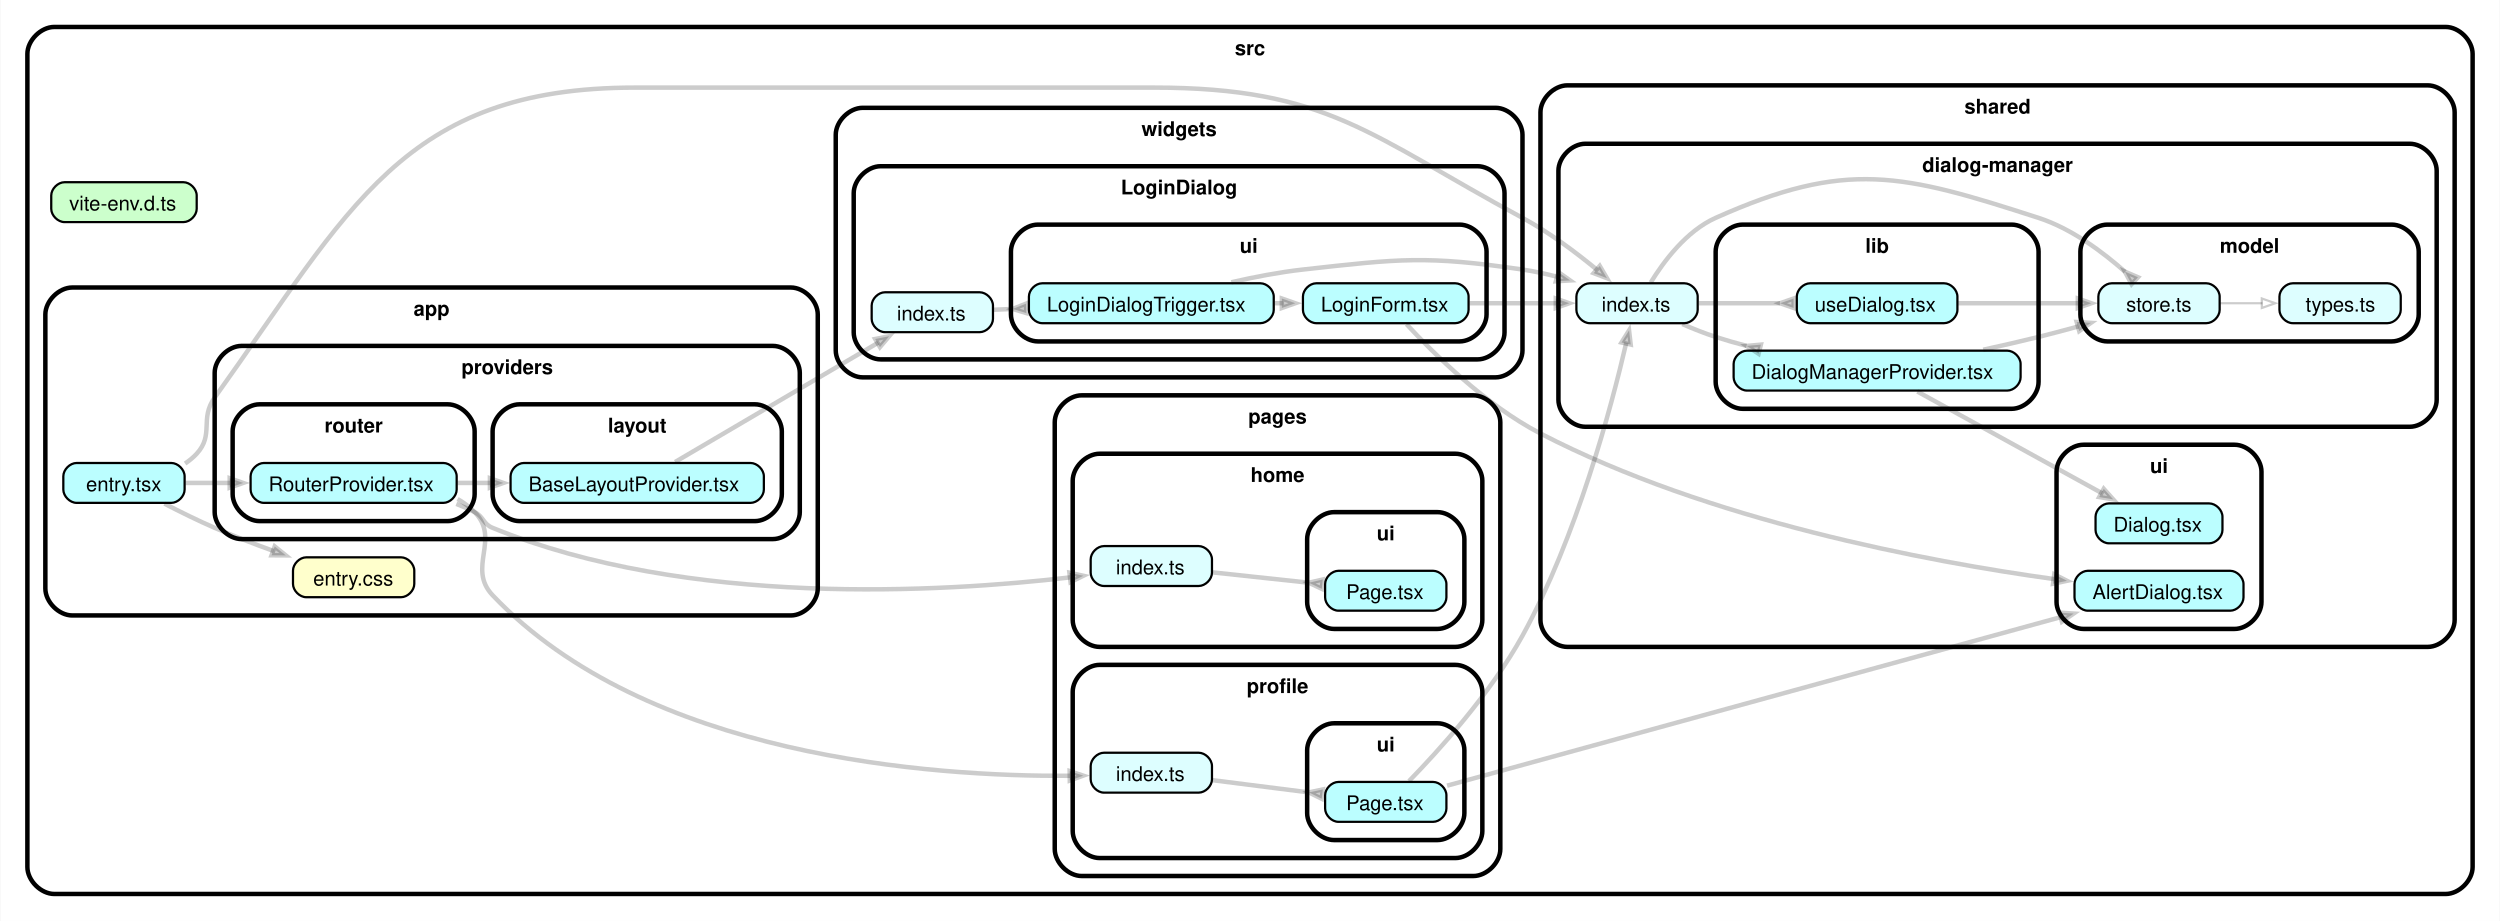
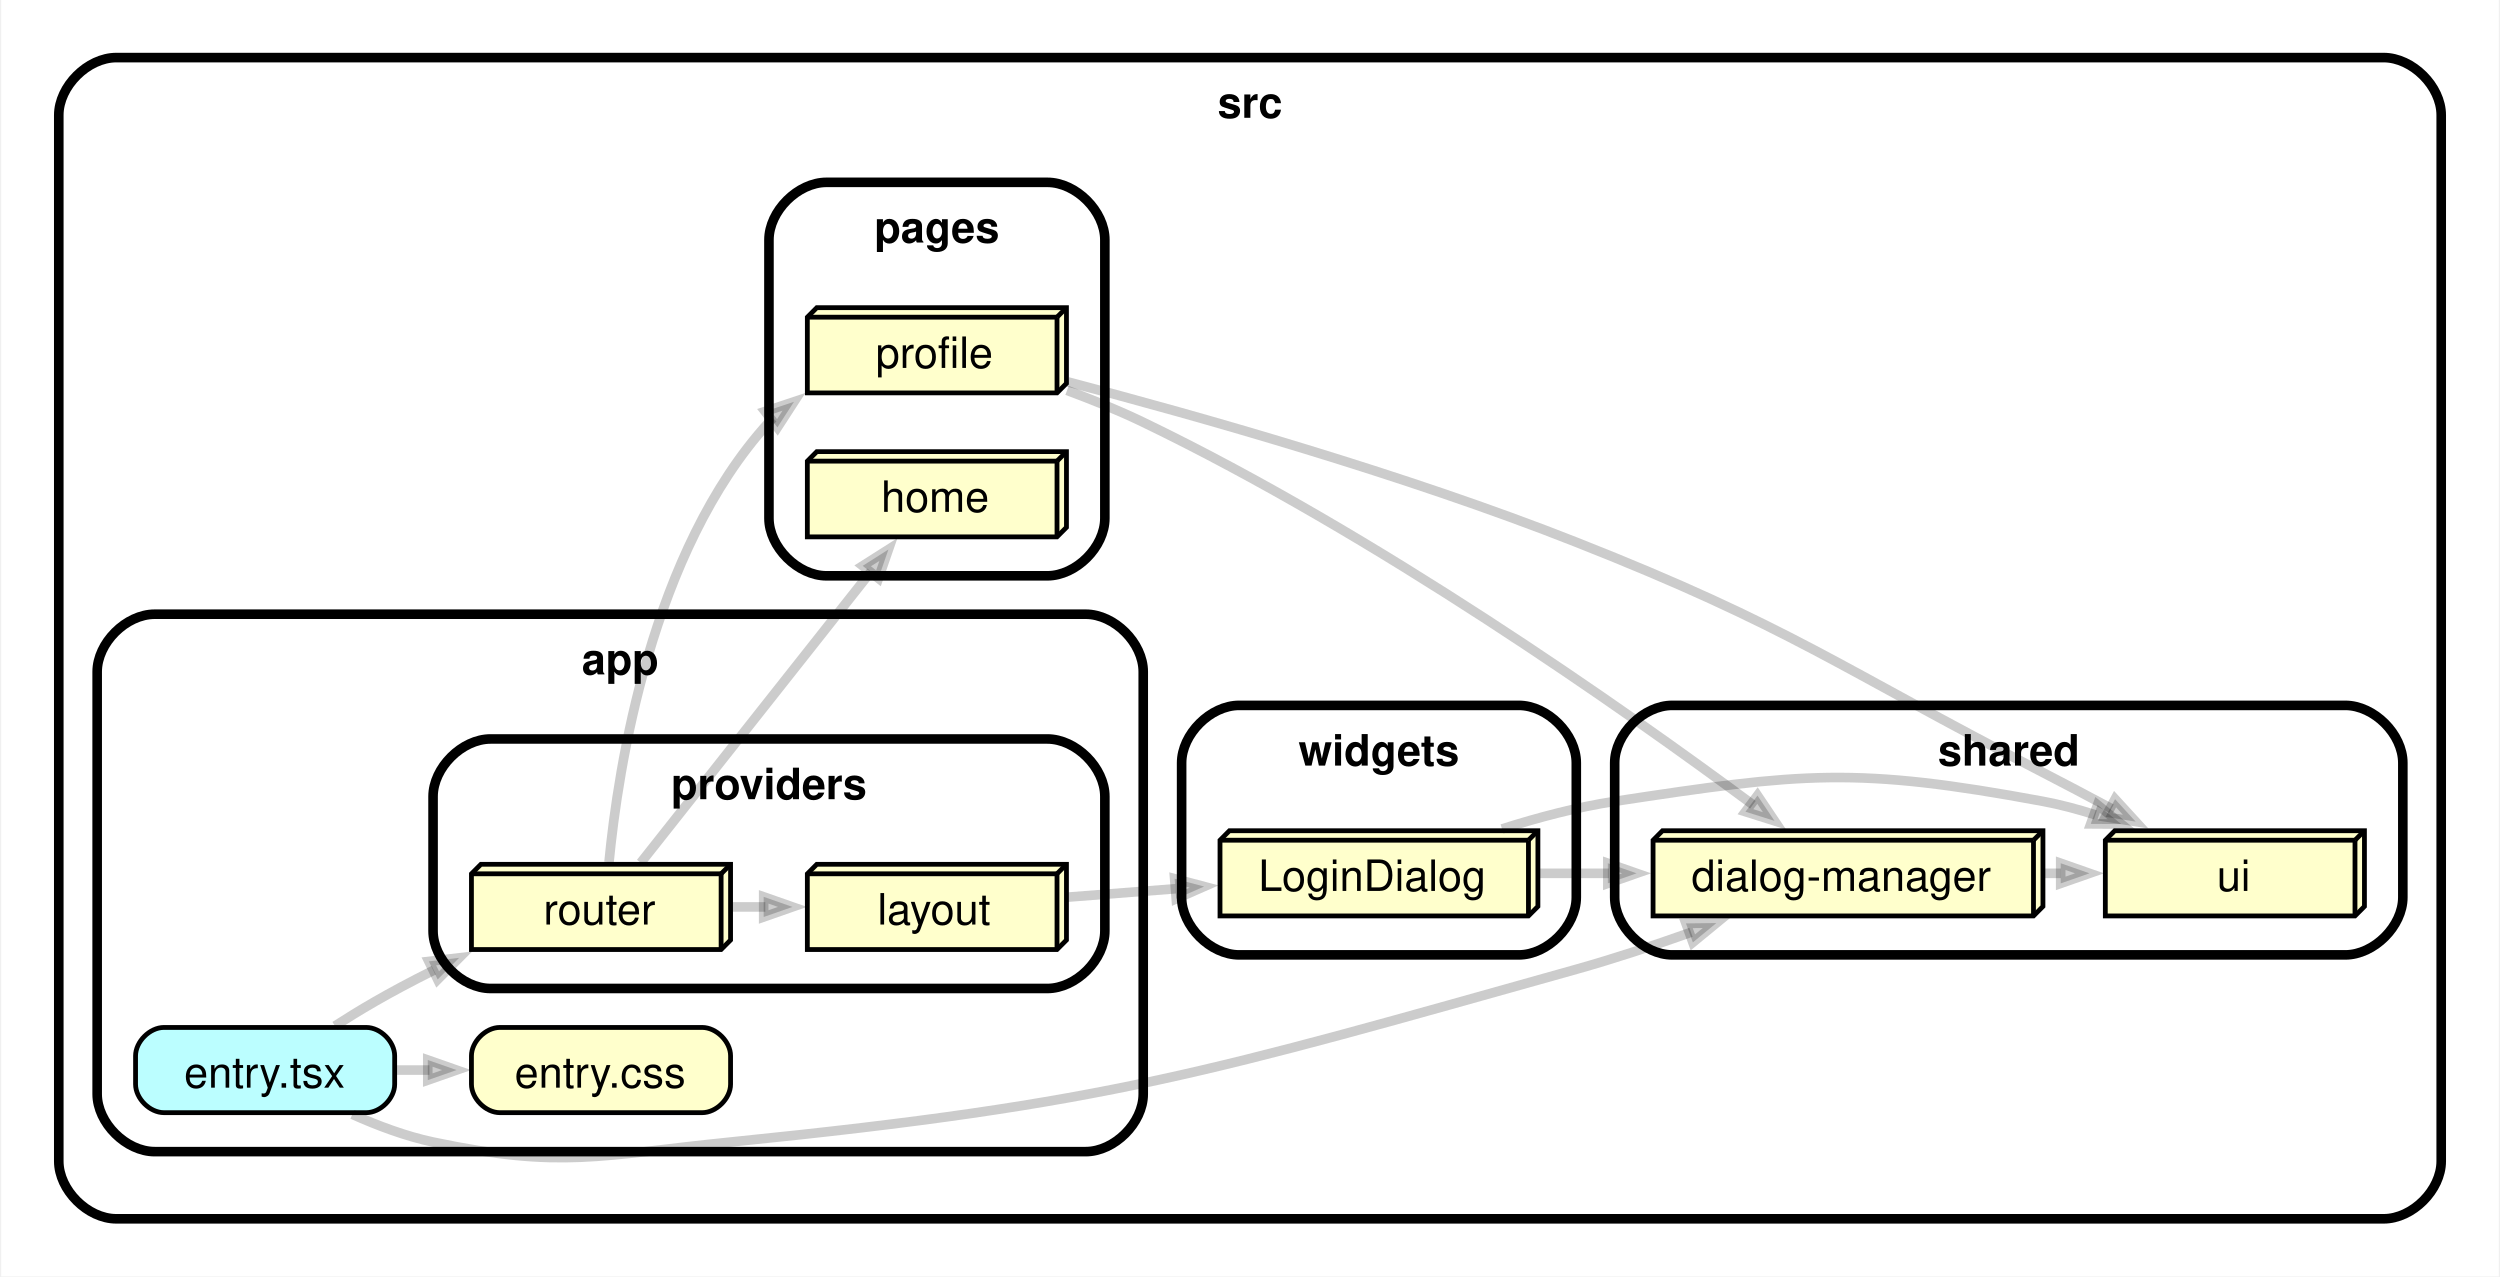
- <svg xmlns="http://www.w3.org/2000/svg" xmlns:xlink="http://www.w3.org/1999/xlink" width="1113pt" height="410pt" viewBox="0.00 0.00 1112.62 410.00">
-   <g id="graph0" class="graph" transform="scale(1 1) rotate(0) translate(4 406)">
-     <polygon fill="white" stroke="none" points="-4,4 -4,-406 1108.62,-406 1108.62,4 -4,4" />
+ <svg xmlns="http://www.w3.org/2000/svg" xmlns:xlink="http://www.w3.org/1999/xlink" width="521pt" height="266pt" viewBox="0.00 0.00 520.50 266.00">
+   <g id="graph0" class="graph" transform="scale(1 1) rotate(0) translate(4 262)">
+     <polygon fill="white" stroke="none" points="-4,4 -4,-262 516.5,-262 516.5,4 -4,4" />
    <g id="clust1" class="cluster">
-       <path fill="#ffffff" stroke="black" stroke-width="2" d="M20,-8C20,-8 1084.62,-8 1084.62,-8 1090.62,-8 1096.62,-14 1096.62,-20 1096.62,-20 1096.62,-382 1096.62,-382 1096.62,-388 1090.62,-394 1084.62,-394 1084.62,-394 20,-394 20,-394 14,-394 8,-388 8,-382 8,-382 8,-20 8,-20 8,-14 14,-8 20,-8" />
-       <text text-anchor="middle" x="552.31" y="-381.45" font-family="Helvetica,sans-Serif" font-weight="bold" font-size="9.00">src</text>
+       <path fill="#ffffff" stroke="black" stroke-width="2" d="M20,-8C20,-8 492.5,-8 492.5,-8 498.5,-8 504.5,-14 504.5,-20 504.5,-20 504.5,-238 504.5,-238 504.5,-244 498.5,-250 492.5,-250 492.5,-250 20,-250 20,-250 14,-250 8,-244 8,-238 8,-238 8,-20 8,-20 8,-14 14,-8 20,-8" />
+       <text text-anchor="middle" x="256.25" y="-237.45" font-family="Helvetica,sans-Serif" font-weight="bold" font-size="9.00">src</text>
    </g>
    <g id="clust2" class="cluster">
-       <path fill="#ffffff" stroke="black" stroke-width="2" d="M28,-132C28,-132 347.88,-132 347.88,-132 353.88,-132 359.88,-138 359.88,-144 359.88,-144 359.88,-266 359.88,-266 359.88,-272 353.88,-278 347.88,-278 347.88,-278 28,-278 28,-278 22,-278 16,-272 16,-266 16,-266 16,-144 16,-144 16,-138 22,-132 28,-132" />
-       <text text-anchor="middle" x="187.94" y="-265.45" font-family="Helvetica,sans-Serif" font-weight="bold" font-size="9.00">app</text>
+       <path fill="#ffffff" stroke="black" stroke-width="2" d="M28,-22C28,-22 222,-22 222,-22 228,-22 234,-28 234,-34 234,-34 234,-122 234,-122 234,-128 228,-134 222,-134 222,-134 28,-134 28,-134 22,-134 16,-128 16,-122 16,-122 16,-34 16,-34 16,-28 22,-22 28,-22" />
+       <text text-anchor="middle" x="125" y="-121.45" font-family="Helvetica,sans-Serif" font-weight="bold" font-size="9.00">app</text>
    </g>
    <g id="clust3" class="cluster">
-       <path fill="#ffffff" stroke="black" stroke-width="2" d="M103.38,-166C103.38,-166 339.88,-166 339.88,-166 345.88,-166 351.88,-172 351.88,-178 351.88,-178 351.88,-240 351.88,-240 351.88,-246 345.88,-252 339.88,-252 339.88,-252 103.37,-252 103.37,-252 97.38,-252 91.38,-246 91.38,-240 91.38,-240 91.38,-178 91.38,-178 91.38,-172 97.38,-166 103.38,-166" />
-       <text text-anchor="middle" x="221.62" y="-239.45" font-family="Helvetica,sans-Serif" font-weight="bold" font-size="9.00">providers</text>
+       <path fill="#ffffff" stroke="black" stroke-width="2" d="M98,-56C98,-56 214,-56 214,-56 220,-56 226,-62 226,-68 226,-68 226,-96 226,-96 226,-102 220,-108 214,-108 214,-108 98,-108 98,-108 92,-108 86,-102 86,-96 86,-96 86,-68 86,-68 86,-62 92,-56 98,-56" />
+       <text text-anchor="middle" x="156" y="-95.45" font-family="Helvetica,sans-Serif" font-weight="bold" font-size="9.00">providers</text>
    </g>
    <g id="clust4" class="cluster">
-       <path fill="#ffffff" stroke="black" stroke-width="2" d="M227.12,-174C227.12,-174 331.88,-174 331.88,-174 337.88,-174 343.88,-180 343.88,-186 343.88,-186 343.88,-214 343.88,-214 343.88,-220 337.88,-226 331.88,-226 331.88,-226 227.12,-226 227.12,-226 221.12,-226 215.12,-220 215.12,-214 215.12,-214 215.12,-186 215.12,-186 215.12,-180 221.12,-174 227.12,-174" />
-       <text text-anchor="middle" x="279.5" y="-213.45" font-family="Helvetica,sans-Serif" font-weight="bold" font-size="9.00">layout</text>
+       <path fill="#ffffff" stroke="black" stroke-width="2" d="M168,-142C168,-142 214,-142 214,-142 220,-142 226,-148 226,-154 226,-154 226,-212 226,-212 226,-218 220,-224 214,-224 214,-224 168,-224 168,-224 162,-224 156,-218 156,-212 156,-212 156,-154 156,-154 156,-148 162,-142 168,-142" />
+       <text text-anchor="middle" x="191" y="-211.45" font-family="Helvetica,sans-Serif" font-weight="bold" font-size="9.00">pages</text>
    </g>
    <g id="clust5" class="cluster">
-       <path fill="#ffffff" stroke="black" stroke-width="2" d="M111.38,-174C111.38,-174 195.12,-174 195.12,-174 201.12,-174 207.12,-180 207.12,-186 207.12,-186 207.12,-214 207.12,-214 207.12,-220 201.12,-226 195.12,-226 195.12,-226 111.38,-226 111.38,-226 105.38,-226 99.38,-220 99.38,-214 99.38,-214 99.38,-186 99.38,-186 99.38,-180 105.38,-174 111.38,-174" />
-       <text text-anchor="middle" x="153.25" y="-213.45" font-family="Helvetica,sans-Serif" font-weight="bold" font-size="9.00">router</text>
+       <path fill="#ffffff" stroke="black" stroke-width="2" d="M344.25,-63C344.25,-63 484.5,-63 484.5,-63 490.5,-63 496.5,-69 496.5,-75 496.5,-75 496.5,-103 496.5,-103 496.5,-109 490.5,-115 484.5,-115 484.5,-115 344.25,-115 344.25,-115 338.25,-115 332.25,-109 332.25,-103 332.25,-103 332.25,-75 332.25,-75 332.25,-69 338.25,-63 344.25,-63" />
+       <text text-anchor="middle" x="414.38" y="-102.45" font-family="Helvetica,sans-Serif" font-weight="bold" font-size="9.00">shared</text>
    </g>
    <g id="clust6" class="cluster">
-       <path fill="#ffffff" stroke="black" stroke-width="2" d="M477.38,-16C477.38,-16 651.75,-16 651.75,-16 657.75,-16 663.75,-22 663.75,-28 663.75,-28 663.75,-218 663.75,-218 663.75,-224 657.75,-230 651.75,-230 651.75,-230 477.38,-230 477.38,-230 471.38,-230 465.38,-224 465.38,-218 465.38,-218 465.38,-28 465.38,-28 465.38,-22 471.38,-16 477.38,-16" />
-       <text text-anchor="middle" x="564.56" y="-217.45" font-family="Helvetica,sans-Serif" font-weight="bold" font-size="9.00">pages</text>
-     </g>
-     <g id="clust7" class="cluster">
-       <path fill="#ffffff" stroke="black" stroke-width="2" d="M485.38,-118C485.38,-118 643.75,-118 643.75,-118 649.75,-118 655.75,-124 655.75,-130 655.75,-130 655.75,-192 655.75,-192 655.75,-198 649.75,-204 643.75,-204 643.75,-204 485.38,-204 485.38,-204 479.38,-204 473.38,-198 473.38,-192 473.38,-192 473.38,-130 473.38,-130 473.38,-124 479.38,-118 485.38,-118" />
-       <text text-anchor="middle" x="564.56" y="-191.45" font-family="Helvetica,sans-Serif" font-weight="bold" font-size="9.00">home</text>
-     </g>
-     <g id="clust8" class="cluster">
-       <path fill="#ffffff" stroke="black" stroke-width="2" d="M589.75,-126C589.75,-126 635.75,-126 635.75,-126 641.75,-126 647.75,-132 647.75,-138 647.75,-138 647.75,-166 647.75,-166 647.75,-172 641.75,-178 635.75,-178 635.75,-178 589.75,-178 589.75,-178 583.75,-178 577.75,-172 577.75,-166 577.75,-166 577.75,-138 577.75,-138 577.75,-132 583.75,-126 589.75,-126" />
-       <text text-anchor="middle" x="612.75" y="-165.45" font-family="Helvetica,sans-Serif" font-weight="bold" font-size="9.00">ui</text>
-     </g>
-     <g id="clust9" class="cluster">
-       <path fill="#ffffff" stroke="black" stroke-width="2" d="M485.38,-24C485.38,-24 643.75,-24 643.75,-24 649.75,-24 655.75,-30 655.75,-36 655.75,-36 655.75,-98 655.75,-98 655.75,-104 649.75,-110 643.75,-110 643.75,-110 485.38,-110 485.38,-110 479.38,-110 473.38,-104 473.38,-98 473.38,-98 473.38,-36 473.38,-36 473.38,-30 479.38,-24 485.38,-24" />
-       <text text-anchor="middle" x="564.56" y="-97.45" font-family="Helvetica,sans-Serif" font-weight="bold" font-size="9.00">profile</text>
-     </g>
-     <g id="clust10" class="cluster">
-       <path fill="#ffffff" stroke="black" stroke-width="2" d="M589.75,-32C589.75,-32 635.75,-32 635.75,-32 641.75,-32 647.75,-38 647.75,-44 647.75,-44 647.75,-72 647.75,-72 647.75,-78 641.75,-84 635.75,-84 635.75,-84 589.75,-84 589.75,-84 583.75,-84 577.75,-78 577.75,-72 577.75,-72 577.75,-44 577.75,-44 577.75,-38 583.75,-32 589.75,-32" />
-       <text text-anchor="middle" x="612.75" y="-71.45" font-family="Helvetica,sans-Serif" font-weight="bold" font-size="9.00">ui</text>
-     </g>
-     <g id="clust11" class="cluster">
-       <path fill="#ffffff" stroke="black" stroke-width="2" d="M693.62,-118C693.62,-118 1076.62,-118 1076.62,-118 1082.62,-118 1088.62,-124 1088.62,-130 1088.62,-130 1088.62,-356 1088.62,-356 1088.62,-362 1082.62,-368 1076.62,-368 1076.62,-368 693.62,-368 693.62,-368 687.62,-368 681.62,-362 681.62,-356 681.62,-356 681.62,-130 681.62,-130 681.62,-124 687.62,-118 693.62,-118" />
-       <text text-anchor="middle" x="885.12" y="-355.45" font-family="Helvetica,sans-Serif" font-weight="bold" font-size="9.00">shared</text>
-     </g>
-     <g id="clust12" class="cluster">
-       <path fill="#ffffff" stroke="black" stroke-width="2" d="M701.62,-216C701.62,-216 1068.62,-216 1068.62,-216 1074.62,-216 1080.62,-222 1080.62,-228 1080.62,-228 1080.62,-330 1080.62,-330 1080.62,-336 1074.62,-342 1068.62,-342 1068.62,-342 701.62,-342 701.62,-342 695.62,-342 689.62,-336 689.62,-330 689.62,-330 689.62,-228 689.62,-228 689.62,-222 695.62,-216 701.62,-216" />
-       <text text-anchor="middle" x="885.12" y="-329.45" font-family="Helvetica,sans-Serif" font-weight="bold" font-size="9.00">dialog-manager</text>
-     </g>
-     <g id="clust13" class="cluster">
-       <path fill="#ffffff" stroke="black" stroke-width="2" d="M771.62,-224C771.62,-224 891.38,-224 891.38,-224 897.38,-224 903.38,-230 903.38,-236 903.38,-236 903.38,-294 903.38,-294 903.38,-300 897.38,-306 891.38,-306 891.38,-306 771.62,-306 771.62,-306 765.62,-306 759.62,-300 759.62,-294 759.62,-294 759.62,-236 759.62,-236 759.62,-230 765.62,-224 771.62,-224" />
-       <text text-anchor="middle" x="831.5" y="-293.45" font-family="Helvetica,sans-Serif" font-weight="bold" font-size="9.00">lib</text>
-     </g>
-     <g id="clust14" class="cluster">
-       <path fill="#ffffff" stroke="black" stroke-width="2" d="M934,-254C934,-254 1060.62,-254 1060.62,-254 1066.62,-254 1072.62,-260 1072.62,-266 1072.62,-266 1072.62,-294 1072.62,-294 1072.62,-300 1066.62,-306 1060.62,-306 1060.62,-306 934,-306 934,-306 928,-306 922,-300 922,-294 922,-294 922,-266 922,-266 922,-260 928,-254 934,-254" />
-       <text text-anchor="middle" x="997.31" y="-293.45" font-family="Helvetica,sans-Serif" font-weight="bold" font-size="9.00">model</text>
-     </g>
-     <g id="clust15" class="cluster">
-       <path fill="#ffffff" stroke="black" stroke-width="2" d="M923.38,-126C923.38,-126 990.62,-126 990.62,-126 996.62,-126 1002.62,-132 1002.62,-138 1002.62,-138 1002.62,-196 1002.62,-196 1002.62,-202 996.62,-208 990.62,-208 990.62,-208 923.38,-208 923.38,-208 917.38,-208 911.38,-202 911.38,-196 911.38,-196 911.38,-138 911.38,-138 911.38,-132 917.38,-126 923.38,-126" />
-       <text text-anchor="middle" x="957" y="-195.45" font-family="Helvetica,sans-Serif" font-weight="bold" font-size="9.00">ui</text>
-     </g>
-     <g id="clust16" class="cluster">
-       <path fill="#ffffff" stroke="black" stroke-width="2" d="M379.88,-238C379.88,-238 661.62,-238 661.62,-238 667.62,-238 673.62,-244 673.62,-250 673.62,-250 673.62,-346 673.62,-346 673.62,-352 667.62,-358 661.62,-358 661.62,-358 379.88,-358 379.88,-358 373.88,-358 367.88,-352 367.88,-346 367.88,-346 367.88,-250 367.88,-250 367.88,-244 373.88,-238 379.88,-238" />
-       <text text-anchor="middle" x="520.75" y="-345.45" font-family="Helvetica,sans-Serif" font-weight="bold" font-size="9.00">widgets</text>
-     </g>
-     <g id="clust17" class="cluster">
-       <path fill="#ffffff" stroke="black" stroke-width="2" d="M387.88,-246C387.88,-246 653.62,-246 653.62,-246 659.62,-246 665.62,-252 665.62,-258 665.62,-258 665.62,-320 665.62,-320 665.62,-326 659.62,-332 653.62,-332 653.62,-332 387.88,-332 387.88,-332 381.88,-332 375.88,-326 375.88,-320 375.88,-320 375.88,-258 375.88,-258 375.88,-252 381.88,-246 387.88,-246" />
-       <text text-anchor="middle" x="520.75" y="-319.45" font-family="Helvetica,sans-Serif" font-weight="bold" font-size="9.00">LoginDialog</text>
-     </g>
-     <g id="clust18" class="cluster">
-       <path fill="#ffffff" stroke="black" stroke-width="2" d="M457.88,-254C457.88,-254 645.62,-254 645.62,-254 651.62,-254 657.62,-260 657.62,-266 657.62,-266 657.62,-294 657.62,-294 657.62,-300 651.62,-306 645.62,-306 645.62,-306 457.88,-306 457.88,-306 451.88,-306 445.88,-300 445.88,-294 445.88,-294 445.88,-266 445.88,-266 445.88,-260 451.88,-254 457.88,-254" />
-       <text text-anchor="middle" x="551.75" y="-293.45" font-family="Helvetica,sans-Serif" font-weight="bold" font-size="9.00">ui</text>
+       <path fill="#ffffff" stroke="black" stroke-width="2" d="M254,-63C254,-63 312.25,-63 312.25,-63 318.25,-63 324.25,-69 324.25,-75 324.25,-75 324.25,-103 324.25,-103 324.25,-109 318.25,-115 312.25,-115 312.25,-115 254,-115 254,-115 248,-115 242,-109 242,-103 242,-103 242,-75 242,-75 242,-69 248,-63 254,-63" />
+       <text text-anchor="middle" x="283.12" y="-102.45" font-family="Helvetica,sans-Serif" font-weight="bold" font-size="9.00">widgets</text>
    </g>
    <g id="node1" class="node">
      <g id="a_node1">
        <a xlink:href="src/app/entry.css" xlink:title="entry.css">
-           <path fill="#ffffcc" stroke="black" d="M174.33,-157.88C174.33,-157.88 132.17,-157.88 132.17,-157.88 129.21,-157.88 126.25,-154.92 126.25,-151.96 126.25,-151.96 126.25,-146.04 126.25,-146.04 126.25,-143.08 129.21,-140.12 132.17,-140.12 132.17,-140.12 174.33,-140.12 174.33,-140.12 177.29,-140.12 180.25,-143.08 180.25,-146.04 180.25,-146.04 180.25,-151.96 180.25,-151.96 180.25,-154.92 177.29,-157.88 174.33,-157.88" />
-           <text text-anchor="start" x="135.25" y="-145.32" font-family="Helvetica,sans-Serif" font-size="9.00">entry.css</text>
+           <path fill="#ffffcc" stroke="black" d="M142.08,-47.88C142.08,-47.88 99.92,-47.88 99.92,-47.88 96.96,-47.88 94,-44.92 94,-41.96 94,-41.96 94,-36.04 94,-36.04 94,-33.08 96.96,-30.12 99.92,-30.12 99.92,-30.12 142.08,-30.12 142.08,-30.12 145.04,-30.12 148,-33.08 148,-36.04 148,-36.04 148,-41.96 148,-41.96 148,-44.92 145.04,-47.88 142.08,-47.88" />
+           <text text-anchor="start" x="103" y="-35.33" font-family="Helvetica,sans-Serif" font-size="9.00">entry.css</text>
        </a>
      </g>
    </g>
    <g id="node2" class="node">
      <g id="a_node2">
        <a xlink:href="src/app/entry.tsx" xlink:title="entry.tsx">
-           <path fill="#bbfeff" stroke="black" d="M72.08,-199.88C72.08,-199.88 29.92,-199.88 29.92,-199.88 26.96,-199.88 24,-196.92 24,-193.96 24,-193.96 24,-188.04 24,-188.04 24,-185.08 26.96,-182.12 29.92,-182.12 29.92,-182.12 72.08,-182.12 72.08,-182.12 75.04,-182.12 78,-185.08 78,-188.04 78,-188.04 78,-193.96 78,-193.96 78,-196.92 75.04,-199.88 72.08,-199.88" />
-           <text text-anchor="start" x="34.12" y="-187.32" font-family="Helvetica,sans-Serif" font-size="9.00">entry.tsx</text>
+           <path fill="#bbfeff" stroke="black" d="M72.08,-47.88C72.08,-47.88 29.92,-47.88 29.92,-47.88 26.96,-47.88 24,-44.92 24,-41.96 24,-41.96 24,-36.04 24,-36.04 24,-33.08 26.96,-30.12 29.92,-30.12 29.92,-30.12 72.08,-30.12 72.08,-30.12 75.04,-30.12 78,-33.08 78,-36.04 78,-36.04 78,-41.96 78,-41.96 78,-44.92 75.04,-47.88 72.08,-47.88" />
+           <text text-anchor="start" x="34.12" y="-35.33" font-family="Helvetica,sans-Serif" font-size="9.00">entry.tsx</text>
        </a>
      </g>
    </g>
    <g id="edge1" class="edge">
-       <path fill="none" stroke="#000000" stroke-width="2" stroke-opacity="0.2" d="M69.03,-181.77C75.88,-178.21 83.92,-174.23 91.38,-171 99.73,-167.39 108.89,-163.86 117.51,-160.72" />
-       <polygon fill="#000000" fill-opacity="0.2" stroke="#000000" stroke-width="2" stroke-opacity="0.2" points="118.11,-162.74 123.05,-158.74 116.7,-158.78 118.11,-162.74" />
+       <path fill="none" stroke="#000000" stroke-width="2" stroke-opacity="0.2" d="M78.49,-39C80.7,-39 82.97,-39 85.24,-39" />
+       <polygon fill="#000000" fill-opacity="0.2" stroke="#000000" stroke-width="2" stroke-opacity="0.2" points="84.9,-41.1 90.9,-39 84.9,-36.9 84.9,-41.1" />
    </g>
    <g id="node3" class="node">
      <g id="a_node3">
-         <a xlink:href="src/app/providers/router/RouterProvider.tsx" xlink:title="RouterProvider.tsx">
-           <path fill="#bbfeff" stroke="black" d="M193.21,-199.88C193.21,-199.88 113.29,-199.88 113.29,-199.88 110.33,-199.88 107.38,-196.92 107.38,-193.96 107.38,-193.96 107.38,-188.04 107.38,-188.04 107.38,-185.08 110.33,-182.12 113.29,-182.12 113.29,-182.12 193.21,-182.12 193.21,-182.12 196.17,-182.12 199.12,-185.08 199.12,-188.04 199.12,-188.04 199.12,-193.96 199.12,-193.96 199.12,-196.92 196.17,-199.88 193.21,-199.88" />
-           <text text-anchor="start" x="115.38" y="-187.32" font-family="Helvetica,sans-Serif" font-size="9.00">RouterProvider.tsx</text>
+         <a xlink:href="src/app/providers/router/" xlink:title="router">
+           <polygon fill="#ffffcc" stroke="black" points="148,-81.88 95.97,-81.88 94,-79.9 94,-64.12 146.03,-64.12 148,-66.1 148,-81.88" />
+           <polyline fill="none" stroke="black" points="146.03,-79.9 94,-79.9" />
+           <polyline fill="none" stroke="black" points="146.03,-79.9 146.03,-64.12" />
+           <polyline fill="none" stroke="black" points="146.03,-79.9 148,-81.88" />
+           <text text-anchor="start" x="109" y="-69.33" font-family="Helvetica,sans-Serif" font-size="9.00">router</text>
        </a>
      </g>
    </g>
    <g id="edge2" class="edge">
-       <path fill="none" stroke="#000000" stroke-width="2" stroke-opacity="0.2" d="M78.34,-191C84.54,-191 91.37,-191 98.3,-191" />
-       <polygon fill="#000000" fill-opacity="0.2" stroke="#000000" stroke-width="2" stroke-opacity="0.2" points="98.07,-193.1 104.07,-191 98.07,-188.9 98.07,-193.1" />
+       <path fill="none" stroke="#000000" stroke-width="2" stroke-opacity="0.2" d="M65.56,-48.19C70.47,-51.34 76.2,-54.84 86.14,-59.81" />
+       <polygon fill="#000000" fill-opacity="0.2" stroke="#000000" stroke-width="2" stroke-opacity="0.2" points="85.12,-61.65 91.44,-62.39 86.96,-57.88 85.12,-61.65" />
    </g>
    <g id="node4" class="node">
      <g id="a_node4">
-         <a xlink:href="src/shared/dialog-manager/index.ts" xlink:title="index.ts">
-           <path fill="#ddfeff" stroke="black" d="M745.71,-279.88C745.71,-279.88 703.54,-279.88 703.54,-279.88 700.58,-279.88 697.62,-276.92 697.62,-273.96 697.62,-273.96 697.62,-268.04 697.62,-268.04 697.62,-265.08 700.58,-262.12 703.54,-262.12 703.54,-262.12 745.71,-262.12 745.71,-262.12 748.67,-262.12 751.62,-265.08 751.62,-268.04 751.62,-268.04 751.62,-273.96 751.62,-273.96 751.62,-276.92 748.67,-279.88 745.71,-279.88" />
-           <text text-anchor="start" x="708.88" y="-267.32" font-family="Helvetica,sans-Serif" font-size="9.00">index.ts</text>
+         <a xlink:href="src/shared/dialog-manager/" xlink:title="dialog-manager">
+           <polygon fill="#ffffcc" stroke="black" points="421.5,-88.88 342.22,-88.88 340.25,-86.9 340.25,-71.12 419.53,-71.12 421.5,-73.1 421.5,-88.88" />
+           <polyline fill="none" stroke="black" points="419.53,-86.9 340.25,-86.9" />
+           <polyline fill="none" stroke="black" points="419.53,-86.9 419.53,-71.12" />
+           <polyline fill="none" stroke="black" points="419.53,-86.9 421.5,-88.88" />
+           <text text-anchor="start" x="348.25" y="-76.33" font-family="Helvetica,sans-Serif" font-size="9.00">dialog-manager</text>
        </a>
      </g>
    </g>
    <g id="edge3" class="edge">
-       <path fill="none" stroke="#000000" stroke-width="2" stroke-opacity="0.2" d="M78.21,-199.64C80.1,-200.91 81.86,-202.35 83.38,-204 91.27,-212.58 84.57,-219.52 91.38,-229 151.63,-312.95 175.16,-367 278.5,-367 278.5,-367 278.5,-367 509.38,-367 586.79,-367 605.49,-345.75 673.62,-309 685.44,-302.63 697.45,-293.6 706.74,-285.94" />
-       <polygon fill="#000000" fill-opacity="0.2" stroke="#000000" stroke-width="2" stroke-opacity="0.2" points="708.02,-287.61 711.24,-282.13 705.31,-284.4 708.02,-287.61" />
+       <path fill="none" stroke="#000000" stroke-width="2" stroke-opacity="0.2" d="M69.18,-29.77C74.43,-27.41 80.32,-25.2 86,-24 112.96,-18.32 120.58,-21.23 148,-24 227.55,-32.04 247.27,-38.42 324.25,-60 332.09,-62.2 340.41,-64.95 348.16,-67.71" />
+       <polygon fill="#000000" fill-opacity="0.2" stroke="#000000" stroke-width="2" stroke-opacity="0.2" points="347.1,-69.56 353.45,-69.64 348.54,-65.61 347.1,-69.56" />
    </g>
    <g id="node5" class="node">
      <g id="a_node5">
-         <a xlink:href="src/app/providers/layout/BaseLayoutProvider.tsx" xlink:title="BaseLayoutProvider.tsx">
-           <path fill="#bbfeff" stroke="black" d="M329.96,-199.88C329.96,-199.88 229.04,-199.88 229.04,-199.88 226.08,-199.88 223.12,-196.92 223.12,-193.96 223.12,-193.96 223.12,-188.04 223.12,-188.04 223.12,-185.08 226.08,-182.12 229.04,-182.12 229.04,-182.12 329.96,-182.12 329.96,-182.12 332.92,-182.12 335.88,-185.08 335.88,-188.04 335.88,-188.04 335.88,-193.96 335.88,-193.96 335.88,-196.92 332.92,-199.88 329.96,-199.88" />
-           <text text-anchor="start" x="231.12" y="-187.32" font-family="Helvetica,sans-Serif" font-size="9.00">BaseLayoutProvider.tsx</text>
+         <a xlink:href="src/app/providers/layout/" xlink:title="layout">
+           <polygon fill="#ffffcc" stroke="black" points="218,-81.88 165.97,-81.88 164,-79.9 164,-64.12 216.03,-64.12 218,-66.1 218,-81.88" />
+           <polyline fill="none" stroke="black" points="216.03,-79.9 164,-79.9" />
+           <polyline fill="none" stroke="black" points="216.03,-79.9 216.03,-64.12" />
+           <polyline fill="none" stroke="black" points="216.03,-79.9 218,-81.88" />
+           <text text-anchor="start" x="178.62" y="-69.33" font-family="Helvetica,sans-Serif" font-size="9.00">layout</text>
        </a>
      </g>
    </g>
    <g id="edge5" class="edge">
-       <path fill="none" stroke="#000000" stroke-width="2" stroke-opacity="0.2" d="M199.46,-191C204.23,-191 209.14,-191 214.08,-191" />
-       <polygon fill="#000000" fill-opacity="0.2" stroke="#000000" stroke-width="2" stroke-opacity="0.2" points="213.92,-193.1 219.92,-191 213.92,-188.9 213.92,-193.1" />
+       <path fill="none" stroke="#000000" stroke-width="2" stroke-opacity="0.2" d="M148.49,-73C150.7,-73 152.97,-73 155.24,-73" />
+       <polygon fill="#000000" fill-opacity="0.2" stroke="#000000" stroke-width="2" stroke-opacity="0.2" points="154.9,-75.1 160.9,-73 154.9,-70.9 154.9,-75.1" />
    </g>
    <g id="node7" class="node">
      <g id="a_node7">
-         <a xlink:href="src/pages/home/index.ts" xlink:title="index.ts">
-           <path fill="#ddfeff" stroke="black" d="M529.46,-162.88C529.46,-162.88 487.29,-162.88 487.29,-162.88 484.33,-162.88 481.38,-159.92 481.38,-156.96 481.38,-156.96 481.38,-151.04 481.38,-151.04 481.38,-148.08 484.33,-145.12 487.29,-145.12 487.29,-145.12 529.46,-145.12 529.46,-145.12 532.42,-145.12 535.38,-148.08 535.38,-151.04 535.38,-151.04 535.38,-156.96 535.38,-156.96 535.38,-159.92 532.42,-162.88 529.46,-162.88" />
-           <text text-anchor="start" x="492.62" y="-150.32" font-family="Helvetica,sans-Serif" font-size="9.00">index.ts</text>
+         <a xlink:href="src/pages/home/" xlink:title="home">
+           <polygon fill="#ffffcc" stroke="black" points="218,-167.88 165.97,-167.88 164,-165.9 164,-150.12 216.03,-150.12 218,-152.1 218,-167.88" />
+           <polyline fill="none" stroke="black" points="216.03,-165.9 164,-165.9" />
+           <polyline fill="none" stroke="black" points="216.03,-165.9 216.03,-150.12" />
+           <polyline fill="none" stroke="black" points="216.03,-165.9 218,-167.88" />
+           <text text-anchor="start" x="179.38" y="-155.32" font-family="Helvetica,sans-Serif" font-size="9.00">home</text>
        </a>
      </g>
    </g>
    <g id="edge6" class="edge">
-       <path fill="none" stroke="#000000" stroke-width="2" stroke-opacity="0.2" d="M198.96,-181.66C201.78,-180.57 204.53,-179.35 207.12,-178 211.32,-175.82 210.75,-172.79 215.12,-171 302.01,-135.44 415.67,-142.35 472.23,-148.95" />
-       <polygon fill="#000000" fill-opacity="0.2" stroke="#000000" stroke-width="2" stroke-opacity="0.2" points="471.91,-151.03 478.12,-149.67 472.42,-146.86 471.91,-151.03" />
+       <path fill="none" stroke="#000000" stroke-width="2" stroke-opacity="0.2" d="M129.28,-82.2C140.73,-96.69 163.11,-124.99 177.27,-142.9" />
+       <polygon fill="#000000" fill-opacity="0.2" stroke="#000000" stroke-width="2" stroke-opacity="0.2" points="175.53,-144.08 180.9,-147.49 178.82,-141.48 175.53,-144.08" />
    </g>
    <g id="node8" class="node">
      <g id="a_node8">
-         <a xlink:href="src/pages/profile/index.ts" xlink:title="index.ts">
-           <path fill="#ddfeff" stroke="black" d="M529.46,-70.88C529.46,-70.88 487.29,-70.88 487.29,-70.88 484.33,-70.88 481.38,-67.92 481.38,-64.96 481.38,-64.96 481.38,-59.04 481.38,-59.04 481.38,-56.08 484.33,-53.12 487.29,-53.12 487.29,-53.12 529.46,-53.12 529.46,-53.12 532.42,-53.12 535.38,-56.08 535.38,-59.04 535.38,-59.04 535.38,-64.96 535.38,-64.96 535.38,-67.92 532.42,-70.88 529.46,-70.88" />
-           <text text-anchor="start" x="492.62" y="-58.33" font-family="Helvetica,sans-Serif" font-size="9.00">index.ts</text>
+         <a xlink:href="src/pages/profile/" xlink:title="profile">
+           <polygon fill="#ffffcc" stroke="black" points="218,-197.88 165.97,-197.88 164,-195.9 164,-180.12 216.03,-180.12 218,-182.1 218,-197.88" />
+           <polyline fill="none" stroke="black" points="216.03,-195.9 164,-195.9" />
+           <polyline fill="none" stroke="black" points="216.03,-195.9 216.03,-180.12" />
+           <polyline fill="none" stroke="black" points="216.03,-195.9 218,-197.88" />
+           <text text-anchor="start" x="178.25" y="-185.32" font-family="Helvetica,sans-Serif" font-size="9.00">profile</text>
        </a>
      </g>
    </g>
    <g id="edge7" class="edge">
-       <path fill="none" stroke="#000000" stroke-width="2" stroke-opacity="0.2" d="M199.52,-183.83C202.31,-182.23 204.88,-180.3 207.12,-178 218.85,-165.94 203.54,-153.2 215.12,-141 283.65,-68.88 410.61,-60.22 472.14,-60.61" />
-       <polygon fill="#000000" fill-opacity="0.2" stroke="#000000" stroke-width="2" stroke-opacity="0.2" points="472.02,-62.7 478.05,-60.69 472.08,-58.5 472.02,-62.7" />
+       <path fill="none" stroke="#000000" stroke-width="2" stroke-opacity="0.2" d="M122.67,-82.33C124.54,-101.78 131.42,-147.08 156,-174 156.27,-174.3 156.55,-174.59 156.84,-174.88" />
+       <polygon fill="#000000" fill-opacity="0.2" stroke="#000000" stroke-width="2" stroke-opacity="0.2" points="155.19,-176.26 161.22,-178.27 157.76,-172.93 155.19,-176.26" />
    </g>
-     <g id="node12" class="node">
-       <g id="a_node12">
-         <a xlink:href="src/shared/dialog-manager/lib/DialogManagerProvider.tsx" xlink:title="DialogManagerProvider.tsx">
-           <path fill="#bbfeff" stroke="black" d="M889.46,-249.88C889.46,-249.88 773.54,-249.88 773.54,-249.88 770.58,-249.88 767.62,-246.92 767.62,-243.96 767.62,-243.96 767.62,-238.04 767.62,-238.04 767.62,-235.08 770.58,-232.12 773.54,-232.12 773.54,-232.12 889.46,-232.12 889.46,-232.12 892.42,-232.12 895.38,-235.08 895.38,-238.04 895.38,-238.04 895.38,-243.96 895.38,-243.96 895.38,-246.92 892.42,-249.88 889.46,-249.88" />
-           <text text-anchor="start" x="775.62" y="-237.32" font-family="Helvetica,sans-Serif" font-size="9.00">DialogManagerProvider.tsx</text>
+     <g id="node9" class="node">
+       <g id="a_node9">
+         <a xlink:href="src/shared/ui/" xlink:title="ui">
+           <polygon fill="#ffffcc" stroke="black" points="488.5,-88.88 436.47,-88.88 434.5,-86.9 434.5,-71.12 486.53,-71.12 488.5,-73.1 488.5,-88.88" />
+           <polyline fill="none" stroke="black" points="486.53,-86.9 434.5,-86.9" />
+           <polyline fill="none" stroke="black" points="486.53,-86.9 486.53,-71.12" />
+           <polyline fill="none" stroke="black" points="486.53,-86.9 488.5,-88.88" />
+           <text text-anchor="start" x="457.75" y="-76.33" font-family="Helvetica,sans-Serif" font-size="9.00">ui</text>
        </a>
      </g>
    </g>
-     <g id="edge12" class="edge">
-       <path fill="none" stroke="#000000" stroke-width="2" stroke-opacity="0.2" d="M744.77,-261.73C749.55,-259.64 754.71,-257.58 759.62,-256 764.05,-254.57 768.67,-253.25 773.34,-252.02" />
-       <polygon fill="#000000" fill-opacity="0.2" stroke="#000000" stroke-width="2" stroke-opacity="0.2" points="779.75,-252.57 773.42,-252 778.73,-248.5 779.75,-252.57" />
-     </g>
-     <g id="node13" class="node">
-       <g id="a_node13">
-         <a xlink:href="src/shared/dialog-manager/lib/useDialog.tsx" xlink:title="useDialog.tsx">
-           <path fill="#bbfeff" stroke="black" d="M861.33,-279.88C861.33,-279.88 801.67,-279.88 801.67,-279.88 798.71,-279.88 795.75,-276.92 795.75,-273.96 795.75,-273.96 795.75,-268.04 795.75,-268.04 795.75,-265.08 798.71,-262.12 801.67,-262.12 801.67,-262.12 861.33,-262.12 861.33,-262.12 864.29,-262.12 867.25,-265.08 867.25,-268.04 867.25,-268.04 867.25,-273.96 867.25,-273.96 867.25,-276.92 864.29,-279.88 861.33,-279.88" />
-           <text text-anchor="start" x="803.75" y="-267.32" font-family="Helvetica,sans-Serif" font-size="9.00">useDialog.tsx</text>
-         </a>
-       </g>
-     </g>
-     <g id="edge13" class="edge">
-       <path fill="none" stroke="#000000" stroke-width="2" stroke-opacity="0.2" d="M752.09,-271C763.05,-271 776.03,-271 788.24,-271" />
-       <polygon fill="#000000" fill-opacity="0.2" stroke="#000000" stroke-width="2" stroke-opacity="0.2" points="794.32,-273.1 788.32,-271 794.32,-268.9 794.32,-273.1" />
-     </g>
-     <g id="node14" class="node">
-       <g id="a_node14">
-         <a xlink:href="src/shared/dialog-manager/model/store.ts" xlink:title="store.ts">
-           <path fill="#ddfeff" stroke="black" d="M978.08,-279.88C978.08,-279.88 935.92,-279.88 935.92,-279.88 932.96,-279.88 930,-276.92 930,-273.96 930,-273.96 930,-268.04 930,-268.04 930,-265.08 932.96,-262.12 935.92,-262.12 935.92,-262.12 978.08,-262.12 978.08,-262.12 981.04,-262.12 984,-265.08 984,-268.04 984,-268.04 984,-273.96 984,-273.96 984,-276.92 981.04,-279.88 978.08,-279.88" />
-           <text text-anchor="start" x="942.38" y="-267.32" font-family="Helvetica,sans-Serif" font-size="9.00">store.ts</text>
-         </a>
-       </g>
-     </g>
-     <g id="edge14" class="edge">
-       <path fill="none" stroke="#000000" stroke-width="2" stroke-opacity="0.2" d="M730.72,-280.24C736.4,-289.48 746.53,-303.15 759.62,-309 817.95,-335.08 842.58,-328.65 903.38,-309 918.03,-304.26 932.04,-293.75 941.91,-284.98" />
-       <polygon fill="#000000" fill-opacity="0.2" stroke="#000000" stroke-width="2" stroke-opacity="0.2" points="947.64,-282.56 941.8,-285.08 944.79,-279.47 947.64,-282.56" />
+     <g id="edge10" class="edge">
+       <path fill="none" stroke="#000000" stroke-width="2" stroke-opacity="0.2" d="M421.65,-80C422.85,-80 424.05,-80 425.24,-80" />
+       <polygon fill="#000000" fill-opacity="0.2" stroke="#000000" stroke-width="2" stroke-opacity="0.2" points="425.2,-82.1 431.2,-80 425.2,-77.9 425.2,-82.1" />
    </g>
    <g id="node6" class="node">
      <g id="a_node6">
-         <a xlink:href="src/widgets/LoginDialog/index.ts" xlink:title="index.ts">
-           <path fill="#ddfeff" stroke="black" d="M431.96,-275.88C431.96,-275.88 389.79,-275.88 389.79,-275.88 386.83,-275.88 383.88,-272.92 383.88,-269.96 383.88,-269.96 383.88,-264.04 383.88,-264.04 383.88,-261.08 386.83,-258.12 389.79,-258.12 389.79,-258.12 431.96,-258.12 431.96,-258.12 434.92,-258.12 437.88,-261.08 437.88,-264.04 437.88,-264.04 437.88,-269.96 437.88,-269.96 437.88,-272.92 434.92,-275.88 431.96,-275.88" />
-           <text text-anchor="start" x="395.12" y="-263.32" font-family="Helvetica,sans-Serif" font-size="9.00">index.ts</text>
+         <a xlink:href="src/widgets/LoginDialog/" xlink:title="LoginDialog">
+           <polygon fill="#ffffcc" stroke="black" points="316.25,-88.88 251.97,-88.88 250,-86.9 250,-71.12 314.28,-71.12 316.25,-73.1 316.25,-88.88" />
+           <polyline fill="none" stroke="black" points="314.28,-86.9 250,-86.9" />
+           <polyline fill="none" stroke="black" points="314.28,-86.9 314.28,-71.12" />
+           <polyline fill="none" stroke="black" points="314.28,-86.9 316.25,-88.88" />
+           <text text-anchor="start" x="258" y="-76.33" font-family="Helvetica,sans-Serif" font-size="9.00">LoginDialog</text>
        </a>
      </g>
    </g>
    <g id="edge4" class="edge">
-       <path fill="none" stroke="#000000" stroke-width="2" stroke-opacity="0.2" d="M296.36,-200.32C318.99,-213.61 360.66,-238.09 386.73,-253.41" />
-       <polygon fill="#000000" fill-opacity="0.2" stroke="#000000" stroke-width="2" stroke-opacity="0.2" points="385.44,-255.08 391.68,-256.31 387.57,-251.46 385.44,-255.08" />
+       <path fill="none" stroke="#000000" stroke-width="2" stroke-opacity="0.2" d="M218.07,-75.02C225.17,-75.58 233.04,-76.19 240.76,-76.79" />
+       <polygon fill="#000000" fill-opacity="0.2" stroke="#000000" stroke-width="2" stroke-opacity="0.2" points="240.54,-78.88 246.69,-77.25 240.87,-74.69 240.54,-78.88" />
    </g>
-     <g id="node18" class="node">
-       <g id="a_node18">
-         <a xlink:href="src/widgets/LoginDialog/ui/LoginDialogTrigger.tsx" xlink:title="LoginDialogTrigger.tsx">
-           <path fill="#bbfeff" stroke="black" d="M556.96,-279.88C556.96,-279.88 459.79,-279.88 459.79,-279.88 456.83,-279.88 453.88,-276.92 453.88,-273.96 453.88,-273.96 453.88,-268.04 453.88,-268.04 453.88,-265.08 456.83,-262.12 459.79,-262.12 459.79,-262.12 556.96,-262.12 556.96,-262.12 559.92,-262.12 562.88,-265.08 562.88,-268.04 562.88,-268.04 562.88,-273.96 562.88,-273.96 562.88,-276.92 559.92,-279.88 556.96,-279.88" />
-           <text text-anchor="start" x="461.88" y="-267.32" font-family="Helvetica,sans-Serif" font-size="9.00">LoginDialogTrigger.tsx</text>
-         </a>
-       </g>
+     <g id="edge11" class="edge">
+       <path fill="none" stroke="#000000" stroke-width="2" stroke-opacity="0.2" d="M316.54,-80C321.22,-80 326.12,-80 331.03,-80" />
+       <polygon fill="#000000" fill-opacity="0.2" stroke="#000000" stroke-width="2" stroke-opacity="0.2" points="330.82,-82.1 336.82,-80 330.82,-77.9 330.82,-82.1" />
    </g>
-     <g id="edge19" class="edge">
-       <path fill="none" stroke="#000000" stroke-width="2" stroke-opacity="0.2" d="M438.22,-268.1C440.96,-268.22 443.81,-268.34 446.73,-268.46" />
-       <polygon fill="#000000" fill-opacity="0.2" stroke="#000000" stroke-width="2" stroke-opacity="0.2" points="452.56,-270.81 446.65,-268.46 452.73,-266.61 452.56,-270.81" />
-     </g>
-     <g id="node9" class="node">
-       <g id="a_node9">
-         <a xlink:href="src/pages/home/ui/Page.tsx" xlink:title="Page.tsx">
-           <path fill="#bbfeff" stroke="black" d="M633.83,-151.88C633.83,-151.88 591.67,-151.88 591.67,-151.88 588.71,-151.88 585.75,-148.92 585.75,-145.96 585.75,-145.96 585.75,-140.04 585.75,-140.04 585.75,-137.08 588.71,-134.12 591.67,-134.12 591.67,-134.12 633.83,-134.12 633.83,-134.12 636.79,-134.12 639.75,-137.08 639.75,-140.04 639.75,-140.04 639.75,-145.96 639.75,-145.96 639.75,-148.92 636.79,-151.88 633.83,-151.88" />
-           <text text-anchor="start" x="595.12" y="-139.32" font-family="Helvetica,sans-Serif" font-size="9.00">Page.tsx</text>
-         </a>
-       </g>
+     <g id="edge12" class="edge">
+       <path fill="none" stroke="#000000" stroke-width="2" stroke-opacity="0.2" d="M308.77,-89.25C316.2,-91.61 324.46,-93.81 332.25,-95 371.46,-100.97 382.5,-102.24 421.5,-95 425.11,-94.33 428.82,-93.34 432.44,-92.18" />
+       <polygon fill="#000000" fill-opacity="0.2" stroke="#000000" stroke-width="2" stroke-opacity="0.2" points="432.88,-94.25 437.82,-90.26 431.46,-90.3 432.88,-94.25" />
    </g>
    <g id="edge8" class="edge">
-       <path fill="none" stroke="#000000" stroke-width="2" stroke-opacity="0.2" d="M535.74,-151.17C548.76,-149.77 564.6,-148.07 578.44,-146.58" />
-       <polygon fill="#000000" fill-opacity="0.2" stroke="#000000" stroke-width="2" stroke-opacity="0.2" points="584.71,-148.02 578.52,-146.57 584.26,-143.84 584.71,-148.02" />
-     </g>
-     <g id="node10" class="node">
-       <g id="a_node10">
-         <a xlink:href="src/pages/profile/ui/Page.tsx" xlink:title="Page.tsx">
-           <path fill="#bbfeff" stroke="black" d="M633.83,-57.88C633.83,-57.88 591.67,-57.88 591.67,-57.88 588.71,-57.88 585.75,-54.92 585.75,-51.96 585.75,-51.96 585.75,-46.04 585.75,-46.04 585.75,-43.08 588.71,-40.12 591.67,-40.12 591.67,-40.12 633.83,-40.12 633.83,-40.12 636.79,-40.12 639.75,-43.08 639.75,-46.04 639.75,-46.04 639.75,-51.96 639.75,-51.96 639.75,-54.92 636.79,-57.88 633.83,-57.88" />
-           <text text-anchor="start" x="595.12" y="-45.33" font-family="Helvetica,sans-Serif" font-size="9.00">Page.tsx</text>
-         </a>
-       </g>
+       <path fill="none" stroke="#000000" stroke-width="2" stroke-opacity="0.2" d="M218.12,-180.64C223.46,-178.67 228.98,-176.42 234,-174 282.37,-150.68 334.1,-114.27 361.06,-94.29" />
+       <polygon fill="#000000" fill-opacity="0.2" stroke="#000000" stroke-width="2" stroke-opacity="0.2" points="362.01,-96.21 365.56,-90.93 359.5,-92.84 362.01,-96.21" />
    </g>
    <g id="edge9" class="edge">
-       <path fill="none" stroke="#000000" stroke-width="2" stroke-opacity="0.2" d="M535.74,-58.65C548.76,-57 564.6,-54.99 578.44,-53.23" />
-       <polygon fill="#000000" fill-opacity="0.2" stroke="#000000" stroke-width="2" stroke-opacity="0.2" points="584.75,-54.55 578.53,-53.22 584.22,-50.38 584.75,-54.55" />
-     </g>
-     <g id="edge10" class="edge">
-       <path fill="none" stroke="#000000" stroke-width="2" stroke-opacity="0.2" d="M623.09,-58.25C636.04,-71.52 659.44,-97.23 673.62,-123 697.82,-166.98 713.17,-224.72 719.81,-253.34" />
-       <polygon fill="#000000" fill-opacity="0.2" stroke="#000000" stroke-width="2" stroke-opacity="0.2" points="717.7,-253.52 721.07,-258.92 721.8,-252.6 717.7,-253.52" />
-     </g>
-     <g id="node11" class="node">
-       <g id="a_node11">
-         <a xlink:href="src/shared/ui/AlertDialog.tsx" xlink:title="AlertDialog.tsx">
-           <path fill="#bbfeff" stroke="black" d="M988.71,-151.88C988.71,-151.88 925.29,-151.88 925.29,-151.88 922.33,-151.88 919.38,-148.92 919.38,-145.96 919.38,-145.96 919.38,-140.04 919.38,-140.04 919.38,-137.08 922.33,-134.12 925.29,-134.12 925.29,-134.12 988.71,-134.12 988.71,-134.12 991.67,-134.12 994.62,-137.08 994.62,-140.04 994.62,-140.04 994.62,-145.96 994.62,-145.96 994.62,-148.92 991.67,-151.88 988.71,-151.88" />
-           <text text-anchor="start" x="927.38" y="-139.32" font-family="Helvetica,sans-Serif" font-size="9.00">AlertDialog.tsx</text>
-         </a>
-       </g>
-     </g>
-     <g id="edge11" class="edge">
-       <path fill="none" stroke="#000000" stroke-width="2" stroke-opacity="0.2" d="M640.04,-56.22C698.92,-72.39 841.86,-111.65 913.54,-131.34" />
-       <polygon fill="#000000" fill-opacity="0.2" stroke="#000000" stroke-width="2" stroke-opacity="0.2" points="912.66,-133.27 919,-132.84 913.77,-129.22 912.66,-133.27" />
-     </g>
-     <g id="edge16" class="edge">
-       <path fill="none" stroke="#000000" stroke-width="2" stroke-opacity="0.2" d="M878.74,-250.3C886.97,-252.1 895.44,-254.03 903.38,-256 909.14,-257.43 915.22,-259.05 921.13,-260.69" />
-       <polygon fill="#000000" fill-opacity="0.2" stroke="#000000" stroke-width="2" stroke-opacity="0.2" points="920.34,-262.65 926.68,-262.26 921.48,-258.61 920.34,-262.65" />
-     </g>
-     <g id="node15" class="node">
-       <g id="a_node15">
-         <a xlink:href="src/shared/ui/Dialog.tsx" xlink:title="Dialog.tsx">
-           <path fill="#bbfeff" stroke="black" d="M979.33,-181.88C979.33,-181.88 934.67,-181.88 934.67,-181.88 931.71,-181.88 928.75,-178.92 928.75,-175.96 928.75,-175.96 928.75,-170.04 928.75,-170.04 928.75,-167.08 931.71,-164.12 934.67,-164.12 934.67,-164.12 979.33,-164.12 979.33,-164.12 982.29,-164.12 985.25,-167.08 985.25,-170.04 985.25,-170.04 985.25,-175.96 985.25,-175.96 985.25,-178.92 982.29,-181.88 979.33,-181.88" />
-           <text text-anchor="start" x="936.75" y="-169.32" font-family="Helvetica,sans-Serif" font-size="9.00">Dialog.tsx</text>
-         </a>
-       </g>
-     </g>
-     <g id="edge15" class="edge">
-       <path fill="none" stroke="#000000" stroke-width="2" stroke-opacity="0.2" d="M849.41,-231.69C870.66,-219.99 907.28,-199.83 931.57,-186.45" />
-       <polygon fill="#000000" fill-opacity="0.2" stroke="#000000" stroke-width="2" stroke-opacity="0.2" points="932.4,-188.39 936.64,-183.66 930.37,-184.71 932.4,-188.39" />
-     </g>
-     <g id="edge17" class="edge">
-       <path fill="none" stroke="#000000" stroke-width="2" stroke-opacity="0.2" d="M867.56,-271C884.29,-271 904.25,-271 920.97,-271" />
-       <polygon fill="#000000" fill-opacity="0.2" stroke="#000000" stroke-width="2" stroke-opacity="0.2" points="920.86,-273.1 926.86,-271 920.86,-268.9 920.86,-273.1" />
-     </g>
-     <g id="node16" class="node">
-       <g id="a_node16">
-         <a xlink:href="src/shared/dialog-manager/model/types.ts" xlink:title="types.ts">
-           <path fill="#ddfeff" stroke="black" d="M1058.71,-279.88C1058.71,-279.88 1016.54,-279.88 1016.54,-279.88 1013.58,-279.88 1010.62,-276.92 1010.62,-273.96 1010.62,-273.96 1010.62,-268.04 1010.62,-268.04 1010.62,-265.08 1013.58,-262.12 1016.54,-262.12 1016.54,-262.12 1058.71,-262.12 1058.71,-262.12 1061.67,-262.12 1064.62,-265.08 1064.62,-268.04 1064.62,-268.04 1064.62,-273.96 1064.62,-273.96 1064.62,-276.92 1061.67,-279.88 1058.71,-279.88" />
-           <text text-anchor="start" x="1022.25" y="-267.32" font-family="Helvetica,sans-Serif" font-size="9.00">types.ts</text>
-         </a>
-       </g>
-     </g>
-     <g id="edge18" class="edge">
-       <path fill="none" stroke="#000000" stroke-opacity="0.2" d="M984.18,-271C990.22,-271 996.72,-271 1003.02,-271" />
-       <polygon fill="none" stroke="#000000" stroke-opacity="0.2" points="1002.78,-273.1 1008.78,-271 1002.78,-268.9 1002.78,-273.1" />
-     </g>
-     <g id="node17" class="node">
-       <g id="a_node17">
-         <a xlink:href="src/vite-env.d.ts" xlink:title="vite-env.d.ts">
-           <path fill="#ccffcc" stroke="black" d="M77.46,-324.88C77.46,-324.88 24.54,-324.88 24.54,-324.88 21.58,-324.88 18.62,-321.92 18.62,-318.96 18.62,-318.96 18.62,-313.04 18.62,-313.04 18.62,-310.08 21.58,-307.12 24.54,-307.12 24.54,-307.12 77.46,-307.12 77.46,-307.12 80.42,-307.12 83.38,-310.08 83.38,-313.04 83.38,-313.04 83.38,-318.96 83.38,-318.96 83.38,-321.92 80.42,-324.88 77.46,-324.88" />
-           <text text-anchor="start" x="26.62" y="-312.32" font-family="Helvetica,sans-Serif" font-size="9.00">vite-env.d.ts</text>
-         </a>
-       </g>
-     </g>
-     <g id="edge21" class="edge">
-       <path fill="none" stroke="#000000" stroke-width="2" stroke-opacity="0.2" d="M543.99,-280.33C554.18,-282.67 565.41,-284.83 575.88,-286 619.05,-290.81 630.64,-292.31 673.62,-286 678.74,-285.25 684.05,-284.09 689.23,-282.74" />
-       <polygon fill="#000000" fill-opacity="0.2" stroke="#000000" stroke-width="2" stroke-opacity="0.2" points="689.63,-284.81 694.83,-281.15 688.48,-280.77 689.63,-284.81" />
-     </g>
-     <g id="node19" class="node">
-       <g id="a_node19">
-         <a xlink:href="src/widgets/LoginDialog/ui/LoginForm.tsx" xlink:title="LoginForm.tsx">
-           <path fill="#bbfeff" stroke="black" d="M643.71,-279.88C643.71,-279.88 581.79,-279.88 581.79,-279.88 578.83,-279.88 575.88,-276.92 575.88,-273.96 575.88,-273.96 575.88,-268.04 575.88,-268.04 575.88,-265.08 578.83,-262.12 581.79,-262.12 581.79,-262.12 643.71,-262.12 643.71,-262.12 646.67,-262.12 649.62,-265.08 649.62,-268.04 649.62,-268.04 649.62,-273.96 649.62,-273.96 649.62,-276.92 646.67,-279.88 643.71,-279.88" />
-           <text text-anchor="start" x="583.88" y="-267.32" font-family="Helvetica,sans-Serif" font-size="9.00">LoginForm.tsx</text>
-         </a>
-       </g>
-     </g>
-     <g id="edge20" class="edge">
-       <path fill="none" stroke="#000000" stroke-width="2" stroke-opacity="0.2" d="M563.26,-271C564.43,-271 565.59,-271 566.75,-271" />
-       <polygon fill="#000000" fill-opacity="0.2" stroke="#000000" stroke-width="2" stroke-opacity="0.2" points="566.48,-273.1 572.48,-271 566.48,-268.9 566.48,-273.1" />
-     </g>
-     <g id="edge22" class="edge">
-       <path fill="none" stroke="#000000" stroke-width="2" stroke-opacity="0.2" d="M650.03,-271C662.51,-271 676.44,-271 688.79,-271" />
-       <polygon fill="#000000" fill-opacity="0.2" stroke="#000000" stroke-width="2" stroke-opacity="0.2" points="688.44,-273.1 694.44,-271 688.44,-268.9 688.44,-273.1" />
-     </g>
-     <g id="edge23" class="edge">
-       <path fill="none" stroke="#000000" stroke-width="2" stroke-opacity="0.2" d="M621.99,-261.67C633.89,-248.78 657.13,-225.7 681.62,-213 756.4,-174.22 853.98,-155.99 910.35,-148.18" />
-       <polygon fill="#000000" fill-opacity="0.2" stroke="#000000" stroke-width="2" stroke-opacity="0.2" points="910.37,-150.3 916.04,-147.42 909.81,-146.13 910.37,-150.3" />
+       <path fill="none" stroke="#000000" stroke-width="2" stroke-opacity="0.2" d="M218.28,-182.42C245.28,-175.35 288.33,-163.18 324.25,-149 369.08,-131.3 378.66,-123.1 421.5,-101 426.14,-98.61 431.06,-96 435.79,-93.47" />
+       <polygon fill="#000000" fill-opacity="0.2" stroke="#000000" stroke-width="2" stroke-opacity="0.2" points="436.53,-95.46 440.82,-90.77 434.54,-91.76 436.53,-95.46" />
    </g>
  </g>
</svg>
